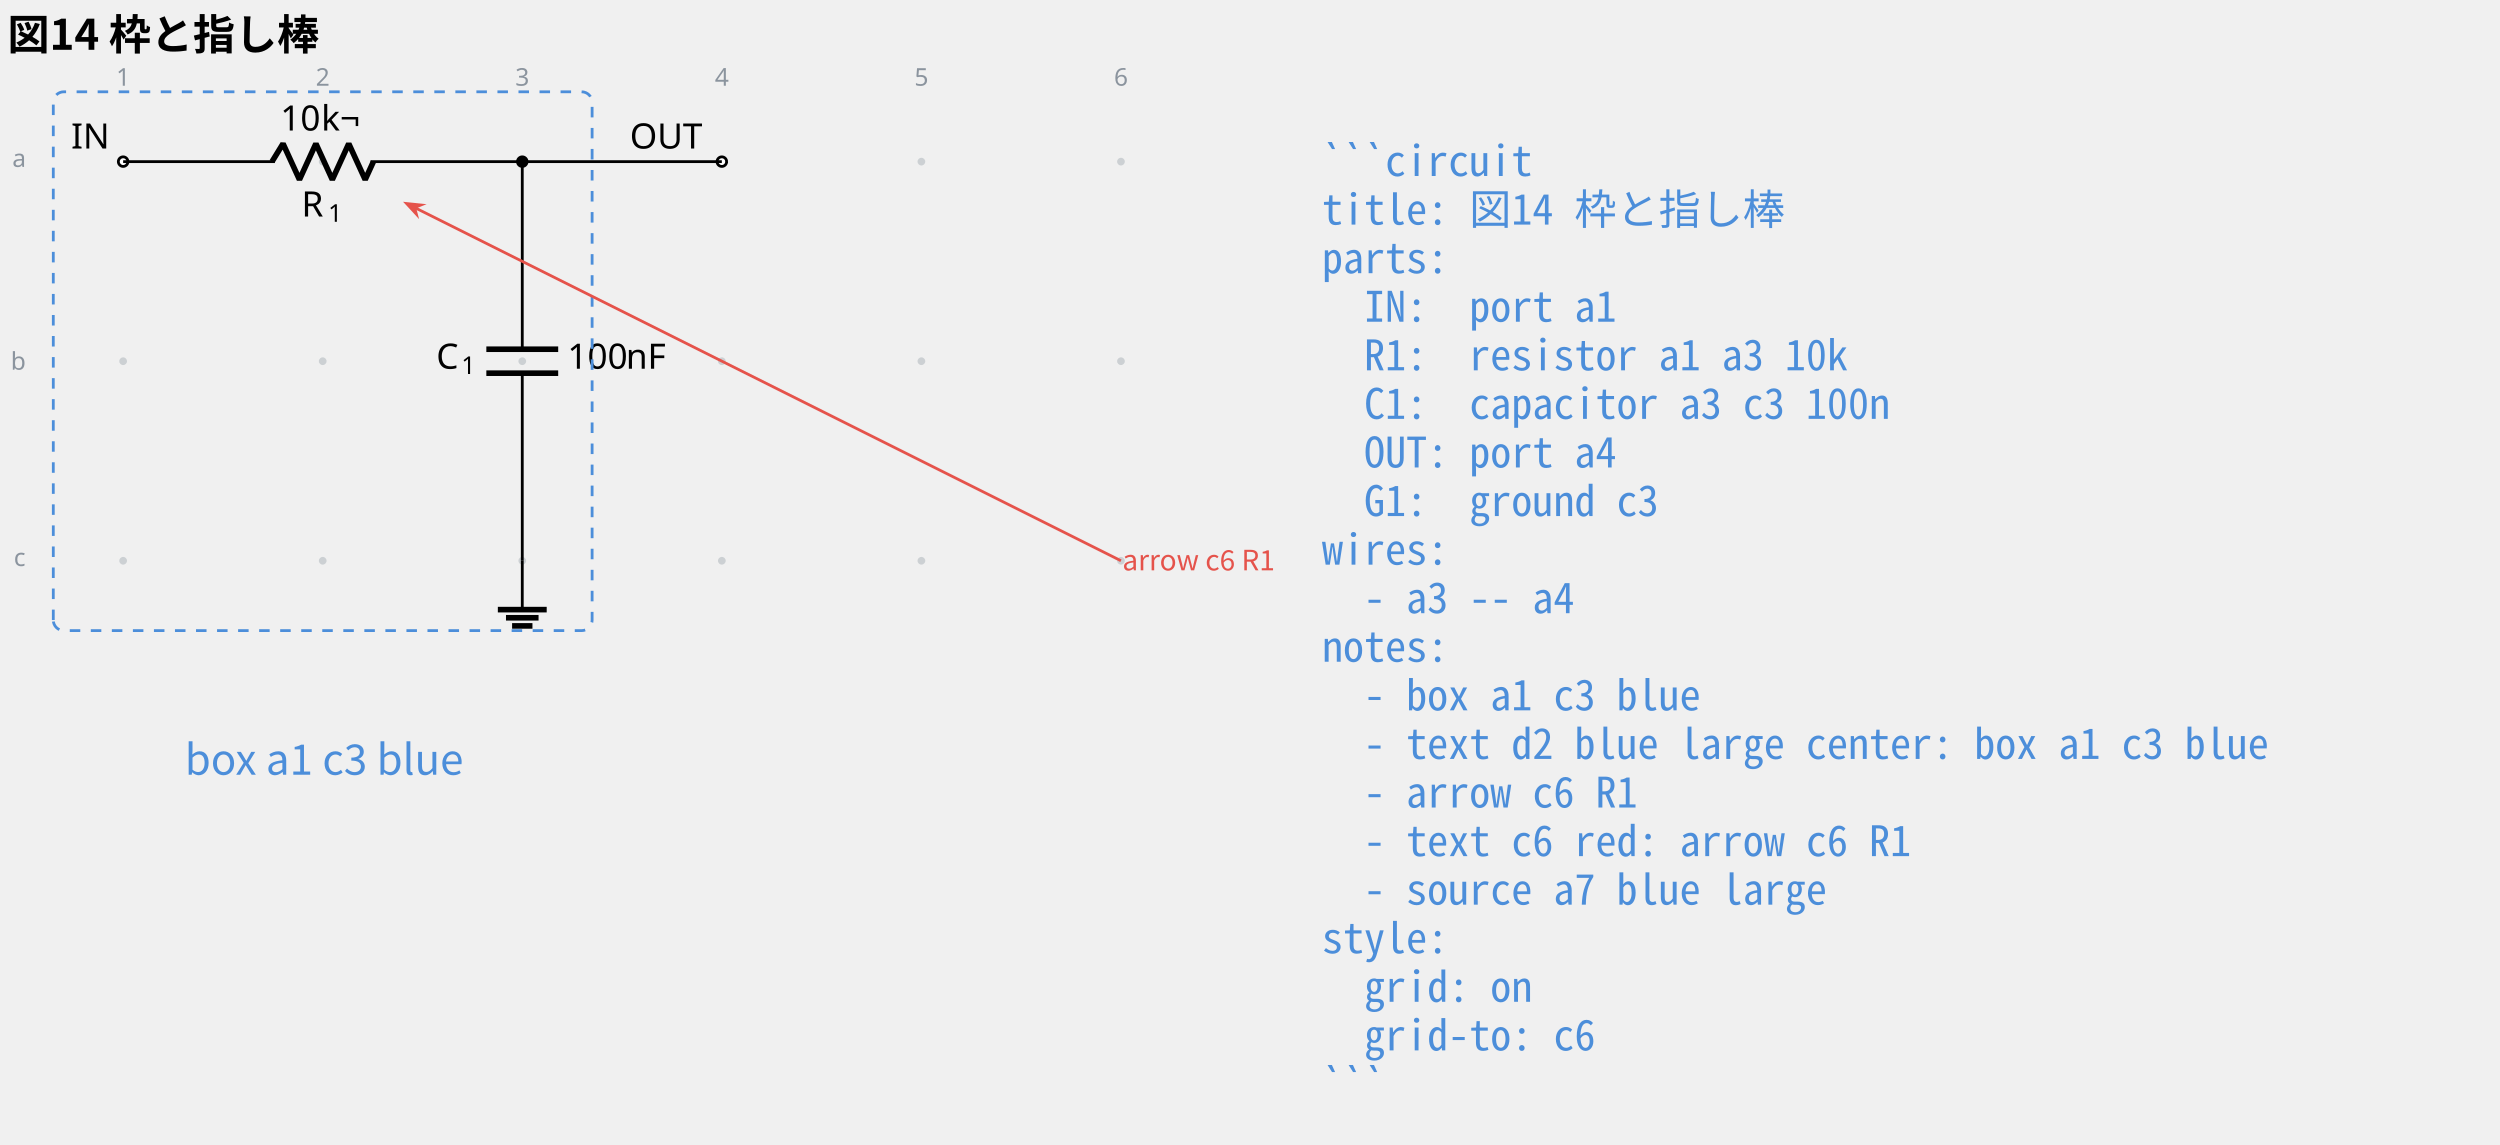
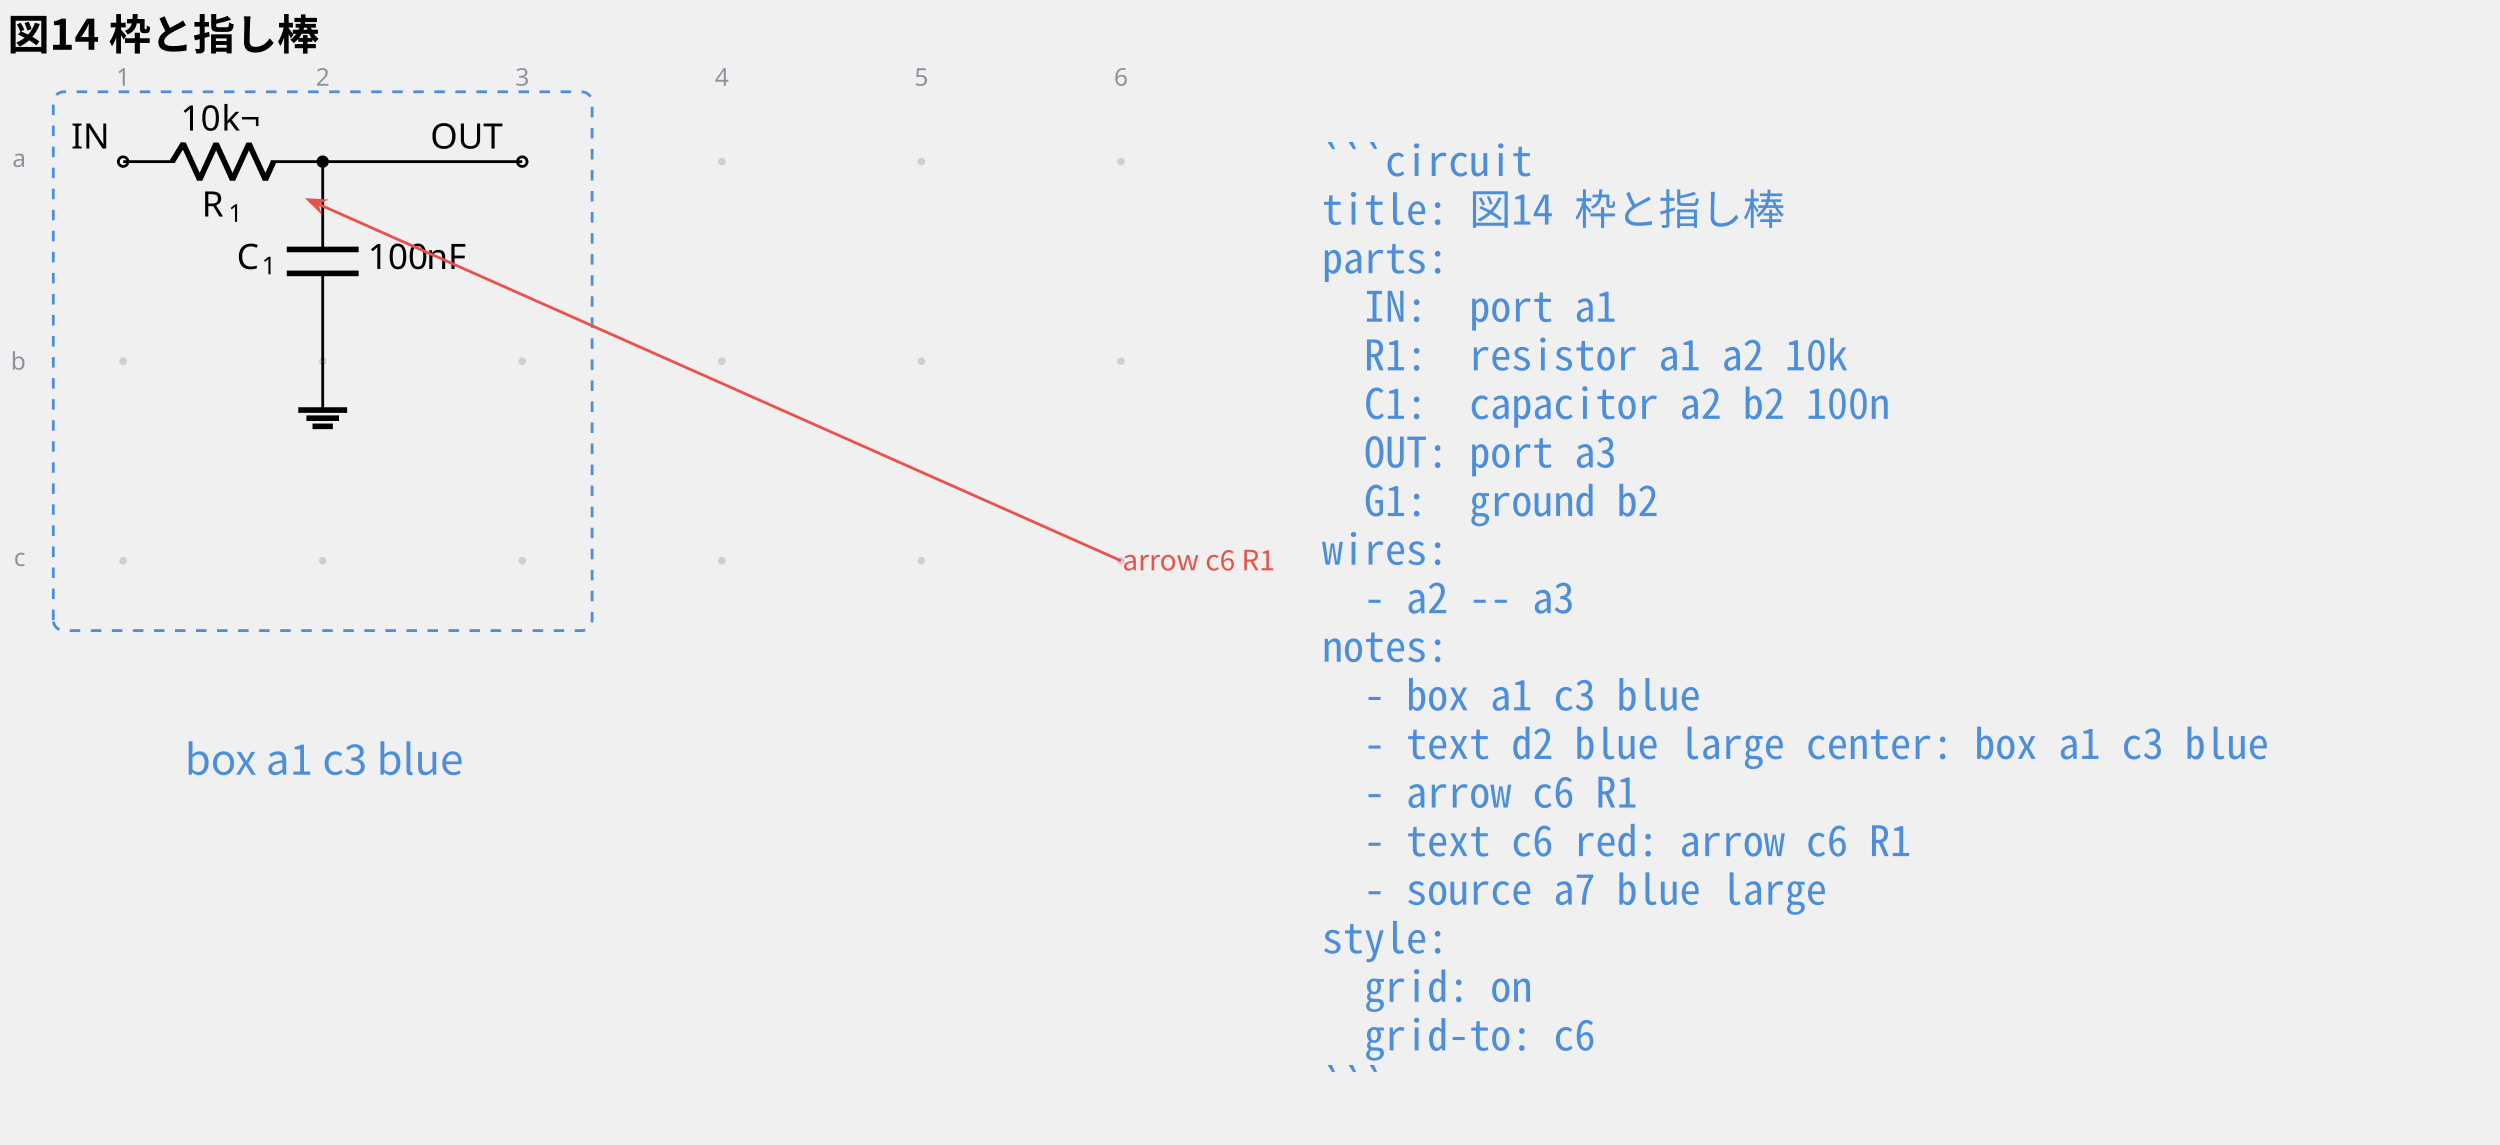
<svg xmlns="http://www.w3.org/2000/svg" data-circuit-fence="0.1.0" fill="currentColor" width="950.495" height="435.191" viewBox="-72 -72 712.871 326.393">
  <g stroke="currentColor" stroke-miterlimit="10" stroke-width=".8">
    <path fill="#8b949e" fill-opacity=".35" stroke="none" stroke-opacity=".35" d="M-35.787-25.909a1.1 1.1 0 1 0-2.2 0 1.1 1.1 0 0 0 2.2 0M-35.787 30.997a1.1 1.1 0 1 0-2.2 0 1.1 1.1 0 0 0 2.2 0M-35.787 87.902a1.1 1.1 0 1 0-2.2 0 1.1 1.1 0 0 0 2.2 0M21.118-25.909a1.1 1.1 0 1 0-2.2 0 1.1 1.1 0 0 0 2.2 0M21.118 30.997a1.1 1.1 0 1 0-2.2 0 1.1 1.1 0 0 0 2.2 0M21.118 87.902a1.1 1.1 0 1 0-2.2 0 1.1 1.1 0 0 0 2.2 0M78.024-25.909a1.1 1.1 0 1 0-2.2 0 1.1 1.1 0 0 0 2.2 0M78.024 30.997a1.1 1.1 0 1 0-2.2 0 1.1 1.1 0 0 0 2.2 0M78.024 87.902a1.1 1.1 0 1 0-2.2 0 1.1 1.1 0 0 0 2.2 0M134.93-25.909a1.1 1.1 0 1 0-2.2 0 1.1 1.1 0 0 0 2.2 0M134.93 30.997a1.1 1.1 0 1 0-2.2 0 1.1 1.1 0 0 0 2.2 0M134.93 87.902a1.1 1.1 0 1 0-2.2 0 1.1 1.1 0 0 0 2.2 0M191.835-25.909a1.1 1.1 0 1 0-2.2 0 1.1 1.1 0 0 0 2.2 0M191.835 30.997a1.1 1.1 0 1 0-2.2 0 1.1 1.1 0 0 0 2.2 0M191.835 87.902a1.1 1.1 0 1 0-2.2 0 1.1 1.1 0 0 0 2.2 0M248.74-25.909a1.1 1.1 0 1 0-2.2 0 1.1 1.1 0 0 0 2.2 0M248.74 30.997a1.1 1.1 0 1 0-2.2 0 1.1 1.1 0 0 0 2.2 0M248.74 87.902a1.1 1.1 0 1 0-2.2 0 1.1 1.1 0 0 0 2.2 0m-1.1 0" />
    <g fill="#8b949e" stroke="#8b949e">
      <text x="-36.887" y="-25.909" fill="#8b949e" stroke="none" font-family="cmr7" font-size="7" transform="translate(-1.993 -21.645)">1</text>
    </g>
    <g fill="#8b949e" stroke="#8b949e">
      <text x="-36.887" y="-25.909" fill="#8b949e" stroke="none" font-family="cmr7" font-size="7" transform="translate(54.912 -21.645)">2</text>
    </g>
    <g fill="#8b949e" stroke="#8b949e">
      <text x="-36.887" y="-25.909" fill="#8b949e" stroke="none" font-family="cmr7" font-size="7" transform="translate(111.818 -21.645)">3</text>
    </g>
    <g fill="#8b949e" stroke="#8b949e">
      <text x="-36.887" y="-25.909" fill="#8b949e" stroke="none" font-family="cmr7" font-size="7" transform="translate(168.723 -21.645)">4</text>
    </g>
    <g fill="#8b949e" stroke="#8b949e">
      <text x="-36.887" y="-25.909" fill="#8b949e" stroke="none" font-family="cmr7" font-size="7" transform="translate(225.629 -21.645)">5</text>
    </g>
    <g fill="#8b949e" stroke="#8b949e">
      <text x="-36.887" y="-25.909" fill="#8b949e" stroke="none" font-family="cmr7" font-size="7" transform="translate(282.534 -21.645)">6</text>
    </g>
    <g fill="#8b949e" stroke="#8b949e">
      <text x="-36.887" y="-25.909" fill="#8b949e" stroke="none" font-family="cmr7" font-size="7" transform="translate(-31.62 1.507)">a</text>
    </g>
    <g fill="#8b949e" stroke="#8b949e">
      <text x="-36.887" y="-25.909" fill="#8b949e" stroke="none" font-family="cmr7" font-size="7" transform="translate(-32.05 59.336)">b</text>
    </g>
    <g fill="#8b949e" stroke="#8b949e">
      <text x="-36.887" y="-25.909" fill="#8b949e" stroke="none" font-family="cmr7" font-size="7" transform="translate(-31.189 115.318)">c</text>
    </g>
    <g fill="#ffffff">
      <path d="M-35.522-25.909a1.365 1.365 0 1 0-2.73 0 1.365 1.365 0 0 0 2.73 0Zm-1.365 0" />
    </g>
    <text x="-36.887" y="-25.909" stroke="none" font-family="cmr10" font-size="10" transform="translate(-14.844 -3.733)">IN</text>
-     <path fill="none" d="M-36.887-25.909h.4m-.4 0H6.36m27.315 0h43.248m-.4 0h.4" />
+     <path fill="none" d="M-36.887-25.909h.4m-.4 0h14.795m27.315 0h14.795m-.4 0h.4" />
    <g stroke-linejoin="bevel" stroke-width="1.6">
-       <path fill="none" d="m5.561-25.909 3.143-5.121 4.686 10.243 4.685-10.243 4.686 10.243 4.686-10.243 4.686 10.243 2.343-5.122" />
+       <path fill="none" d="m-22.892-25.909 3.143-5.121 4.686 10.243 4.686-10.243 4.685 10.243 4.686-10.243L3.68-20.787l2.343-5.122" />
    </g>
    <g stroke="none">
-       <text x="-36.887" y="-25.909" font-family="cmmi10" font-size="10" transform="translate(50.866 15.648)">R</text>
-       <text x="-29.294" y="-24.409" font-family="cmr7" font-size="7" transform="translate(50.866 15.648)">1</text>
+       <text x="-36.887" y="-25.909" font-family="cmmi10" font-size="10" transform="translate(22.413 15.648)">R</text>
+       <text x="-29.294" y="-24.409" font-family="cmr7" font-size="7" transform="translate(22.413 15.648)">1</text>
    </g>
    <g stroke="none" font-family="cmr10" font-size="10">
-       <text x="-36.887" y="-25.909" transform="translate(44.822 -8.863)">10</text>
-       <text x="-25.221" y="-25.909" transform="translate(44.822 -8.863)">k¬</text>
+       <text x="-36.887" y="-25.909" transform="translate(16.37 -8.863)">10</text>
+       <text x="-25.221" y="-25.909" transform="translate(16.37 -8.863)">k¬</text>
    </g>
-     <path fill="none" d="M76.924-25.909v.4m0-.4v53.491m0 6.829v53.491m0-.4v.4" />
+     <path fill="none" d="M20.018-25.909v.4m0-.4V-.87m0 6.828v25.039m0-.4v.4" />
    <g stroke-width="1.6">
-       <path fill="none" d="M87.167 27.582H66.68m20.486 6.829H66.68" />
+       <path fill="none" d="M30.261-.87H9.775m20.486 6.828H9.775" />
    </g>
    <g stroke="none">
-       <text x="-36.887" y="-25.909" font-family="cmmi10" font-size="10" transform="translate(89.296 59.058)">C</text>
-       <text x="-29.74" y="-24.409" font-family="cmr7" font-size="7" transform="translate(89.296 59.058)">1</text>
+       <text x="-36.887" y="-25.909" font-family="cmmi10" font-size="10" transform="translate(32.39 30.606)">C</text>
+       <text x="-29.74" y="-24.409" font-family="cmr7" font-size="7" transform="translate(32.39 30.606)">1</text>
    </g>
    <g stroke="none" font-family="cmr10" font-size="10">
-       <text x="-36.887" y="-25.909" transform="translate(126.693 59.058)">100</text>
-       <text x="-20.22" y="-25.909" transform="translate(126.693 59.058)">nF</text>
+       <text x="-36.887" y="-25.909" transform="translate(69.787 30.606)">100</text>
+       <text x="-20.22" y="-25.909" transform="translate(69.787 30.606)">nF</text>
    </g>
    <g fill="#ffffff">
-       <path d="M135.195-25.909a1.365 1.365 0 1 0-2.731 0 1.365 1.365 0 0 0 2.73 0Zm-1.366 0" />
+       <path d="M78.29-25.909a1.365 1.365 0 1 0-2.732 0 1.365 1.365 0 0 0 2.731 0Zm-1.366 0" />
    </g>
-     <text x="-36.887" y="-25.909" stroke="none" font-family="cmr10" font-size="10" transform="translate(144.483 -3.733)">OUT</text>
-     <path fill="none" d="M76.924 87.902v13.93" />
-     <path fill="none" stroke-width="1.6" d="M69.959 101.833h13.93m-11.609 2.321h9.287m-7.545 2.322h5.804" />
-     <path fill="none" d="M76.924-25.909h56.905" />
-     <path d="M78.29-25.909a1.365 1.365 0 1 0-2.732 0 1.365 1.365 0 0 0 2.731 0Zm-1.366 0" />
+     <text x="-36.887" y="-25.909" stroke="none" font-family="cmr10" font-size="10" transform="translate(87.578 -3.733)">OUT</text>
+     <path fill="none" d="M20.018 30.997v13.93" />
+     <path fill="none" stroke-width="1.6" d="M13.053 44.927h13.93M15.376 47.25h9.287m-7.546 2.322h5.804" />
+     <path fill="none" d="M20.018-25.909h56.906" />
+     <path d="M21.384-25.909a1.365 1.365 0 1 0-2.731 0 1.365 1.365 0 0 0 2.73 0Zm-1.366 0" />
    <path fill="none" stroke="#4c8eda" stroke-dasharray="3.0,3.0" d="M-56.804 104.819V-42.826a3 3 0 0 1 3-3H93.841a3 3 0 0 1 3 3V104.82a3 3 0 0 1-3 3H-53.804a3 3 0 0 1-3-3ZM96.841-45.826" />
    <g>
      <text x="-36.887" y="-25.909" fill="#4c8eda" stroke="none" font-family="'Noto Sans CJK JP','Noto Sans JP','Hiragino Sans','Yu Gothic',sans-serif" font-size="12" transform="translate(57.305 174.816)" text-anchor="middle">box a1 c3 blue</text>
    </g>
    <g fill="#e5534b" stroke="#e5534b">
-       <path fill="none" d="M247.64 87.902 46.407-12.728" />
-       <path stroke-width=".8" d="m43.941-13.962 2.777 3.009-.49-1.865 1.785-.727Z" />
+       <path fill="none" d="M247.64 87.902 18.514-13.913" />
+       <path stroke-width=".8" d="m15.995-15.033 2.91 2.88-.574-1.841 1.75-.808Z" />
    </g>
    <g>
      <text x="-36.887" y="-25.909" fill="#e5534b" stroke="none" font-family="'Noto Sans CJK JP','Noto Sans JP','Hiragino Sans','Yu Gothic',sans-serif" font-size="8" transform="translate(284.927 116.544)">arrow c6 R1</text>
    </g>
    <g>
      <text x="-36.887" y="-25.909" fill="#4c8eda" stroke="none" font-family="'Noto Sans Mono CJK JP',ui-monospace,'SFMono-Regular',Consolas,'Liberation Mono',monospace" font-size="12" transform="translate(341.833 4.1)" xml:space="preserve">```circuit</text>
    </g>
    <g>
      <text x="-36.887" y="-25.909" fill="#4c8eda" stroke="none" font-family="'Noto Sans Mono CJK JP',ui-monospace,'SFMono-Regular',Consolas,'Liberation Mono',monospace" font-size="12" transform="translate(341.833 17.956)" xml:space="preserve">title: 図14 枠と指し棒</text>
    </g>
    <g>
      <text x="-36.887" y="-25.909" fill="#4c8eda" stroke="none" font-family="'Noto Sans Mono CJK JP',ui-monospace,'SFMono-Regular',Consolas,'Liberation Mono',monospace" font-size="12" transform="translate(341.833 31.813)" xml:space="preserve">parts:</text>
    </g>
    <g>
      <text x="-36.887" y="-25.909" fill="#4c8eda" stroke="none" font-family="'Noto Sans Mono CJK JP',ui-monospace,'SFMono-Regular',Consolas,'Liberation Mono',monospace" font-size="12" transform="translate(341.833 45.641)" xml:space="preserve">  IN:  port a1</text>
    </g>
    <g>
-       <text x="-36.887" y="-25.909" fill="#4c8eda" stroke="none" font-family="'Noto Sans Mono CJK JP',ui-monospace,'SFMono-Regular',Consolas,'Liberation Mono',monospace" font-size="12" transform="translate(341.833 59.498)" xml:space="preserve">  R1:  resistor a1 a3 10k</text>
+       <text x="-36.887" y="-25.909" fill="#4c8eda" stroke="none" font-family="'Noto Sans Mono CJK JP',ui-monospace,'SFMono-Regular',Consolas,'Liberation Mono',monospace" font-size="12" transform="translate(341.833 59.498)" xml:space="preserve">  R1:  resistor a1 a2 10k</text>
    </g>
    <g>
-       <text x="-36.887" y="-25.909" fill="#4c8eda" stroke="none" font-family="'Noto Sans Mono CJK JP',ui-monospace,'SFMono-Regular',Consolas,'Liberation Mono',monospace" font-size="12" transform="translate(341.833 73.354)" xml:space="preserve">  C1:  capacitor a3 c3 100n</text>
+       <text x="-36.887" y="-25.909" fill="#4c8eda" stroke="none" font-family="'Noto Sans Mono CJK JP',ui-monospace,'SFMono-Regular',Consolas,'Liberation Mono',monospace" font-size="12" transform="translate(341.833 73.354)" xml:space="preserve">  C1:  capacitor a2 b2 100n</text>
    </g>
    <g>
-       <text x="-36.887" y="-25.909" fill="#4c8eda" stroke="none" font-family="'Noto Sans Mono CJK JP',ui-monospace,'SFMono-Regular',Consolas,'Liberation Mono',monospace" font-size="12" transform="translate(341.833 87.21)" xml:space="preserve">  OUT: port a4</text>
+       <text x="-36.887" y="-25.909" fill="#4c8eda" stroke="none" font-family="'Noto Sans Mono CJK JP',ui-monospace,'SFMono-Regular',Consolas,'Liberation Mono',monospace" font-size="12" transform="translate(341.833 87.21)" xml:space="preserve">  OUT: port a3</text>
    </g>
    <g>
-       <text x="-36.887" y="-25.909" fill="#4c8eda" stroke="none" font-family="'Noto Sans Mono CJK JP',ui-monospace,'SFMono-Regular',Consolas,'Liberation Mono',monospace" font-size="12" transform="translate(341.833 101.067)" xml:space="preserve">  G1:  ground c3</text>
+       <text x="-36.887" y="-25.909" fill="#4c8eda" stroke="none" font-family="'Noto Sans Mono CJK JP',ui-monospace,'SFMono-Regular',Consolas,'Liberation Mono',monospace" font-size="12" transform="translate(341.833 101.067)" xml:space="preserve">  G1:  ground b2</text>
    </g>
    <g>
      <text x="-36.887" y="-25.909" fill="#4c8eda" stroke="none" font-family="'Noto Sans Mono CJK JP',ui-monospace,'SFMono-Regular',Consolas,'Liberation Mono',monospace" font-size="12" transform="translate(341.833 114.924)" xml:space="preserve">wires:</text>
    </g>
    <g>
-       <text x="-36.887" y="-25.909" fill="#4c8eda" stroke="none" font-family="'Noto Sans Mono CJK JP',ui-monospace,'SFMono-Regular',Consolas,'Liberation Mono',monospace" font-size="12" transform="translate(341.833 128.751)" xml:space="preserve">  - a3 -- a4</text>
+       <text x="-36.887" y="-25.909" fill="#4c8eda" stroke="none" font-family="'Noto Sans Mono CJK JP',ui-monospace,'SFMono-Regular',Consolas,'Liberation Mono',monospace" font-size="12" transform="translate(341.833 128.751)" xml:space="preserve">  - a2 -- a3</text>
    </g>
    <g>
      <text x="-36.887" y="-25.909" fill="#4c8eda" stroke="none" font-family="'Noto Sans Mono CJK JP',ui-monospace,'SFMono-Regular',Consolas,'Liberation Mono',monospace" font-size="12" transform="translate(341.833 142.608)" xml:space="preserve">notes:</text>
    </g>
    <g>
      <text x="-36.887" y="-25.909" fill="#4c8eda" stroke="none" font-family="'Noto Sans Mono CJK JP',ui-monospace,'SFMono-Regular',Consolas,'Liberation Mono',monospace" font-size="12" transform="translate(341.833 156.464)" xml:space="preserve">  - box a1 c3 blue</text>
    </g>
    <g>
      <text x="-36.887" y="-25.909" fill="#4c8eda" stroke="none" font-family="'Noto Sans Mono CJK JP',ui-monospace,'SFMono-Regular',Consolas,'Liberation Mono',monospace" font-size="12" transform="translate(341.833 170.32)" xml:space="preserve">  - text d2 blue large center: box a1 c3 blue</text>
    </g>
    <g>
      <text x="-36.887" y="-25.909" fill="#4c8eda" stroke="none" font-family="'Noto Sans Mono CJK JP',ui-monospace,'SFMono-Regular',Consolas,'Liberation Mono',monospace" font-size="12" transform="translate(341.833 184.177)" xml:space="preserve">  - arrow c6 R1</text>
    </g>
    <g>
      <text x="-36.887" y="-25.909" fill="#4c8eda" stroke="none" font-family="'Noto Sans Mono CJK JP',ui-monospace,'SFMono-Regular',Consolas,'Liberation Mono',monospace" font-size="12" transform="translate(341.833 198.034)" xml:space="preserve">  - text c6 red: arrow c6 R1</text>
    </g>
    <g>
      <text x="-36.887" y="-25.909" fill="#4c8eda" stroke="none" font-family="'Noto Sans Mono CJK JP',ui-monospace,'SFMono-Regular',Consolas,'Liberation Mono',monospace" font-size="12" transform="translate(341.833 211.862)" xml:space="preserve">  - source a7 blue large</text>
    </g>
    <g>
      <text x="-36.887" y="-25.909" fill="#4c8eda" stroke="none" font-family="'Noto Sans Mono CJK JP',ui-monospace,'SFMono-Regular',Consolas,'Liberation Mono',monospace" font-size="12" transform="translate(341.833 225.718)" xml:space="preserve">style:</text>
    </g>
    <g>
      <text x="-36.887" y="-25.909" fill="#4c8eda" stroke="none" font-family="'Noto Sans Mono CJK JP',ui-monospace,'SFMono-Regular',Consolas,'Liberation Mono',monospace" font-size="12" transform="translate(341.833 239.575)" xml:space="preserve">  grid: on</text>
    </g>
    <g>
      <text x="-36.887" y="-25.909" fill="#4c8eda" stroke="none" font-family="'Noto Sans Mono CJK JP',ui-monospace,'SFMono-Regular',Consolas,'Liberation Mono',monospace" font-size="12" transform="translate(341.833 253.431)" xml:space="preserve">  grid-to: c6</text>
    </g>
    <g>
      <text x="-36.887" y="-25.909" fill="#4c8eda" stroke="none" font-family="'Noto Sans Mono CJK JP',ui-monospace,'SFMono-Regular',Consolas,'Liberation Mono',monospace" font-size="12" transform="translate(341.833 267.288)" xml:space="preserve">```</text>
    </g>
    <g>
      <text x="-36.887" y="-25.909" fill="currentColor" stroke="none" font-family="'Noto Sans CJK JP','Noto Sans JP','Hiragino Sans','Yu Gothic',sans-serif" font-size="12" transform="translate(-32.983 -31.889)" font-weight="bold">図14 枠と指し棒</text>
    </g>
  </g>
</svg>
